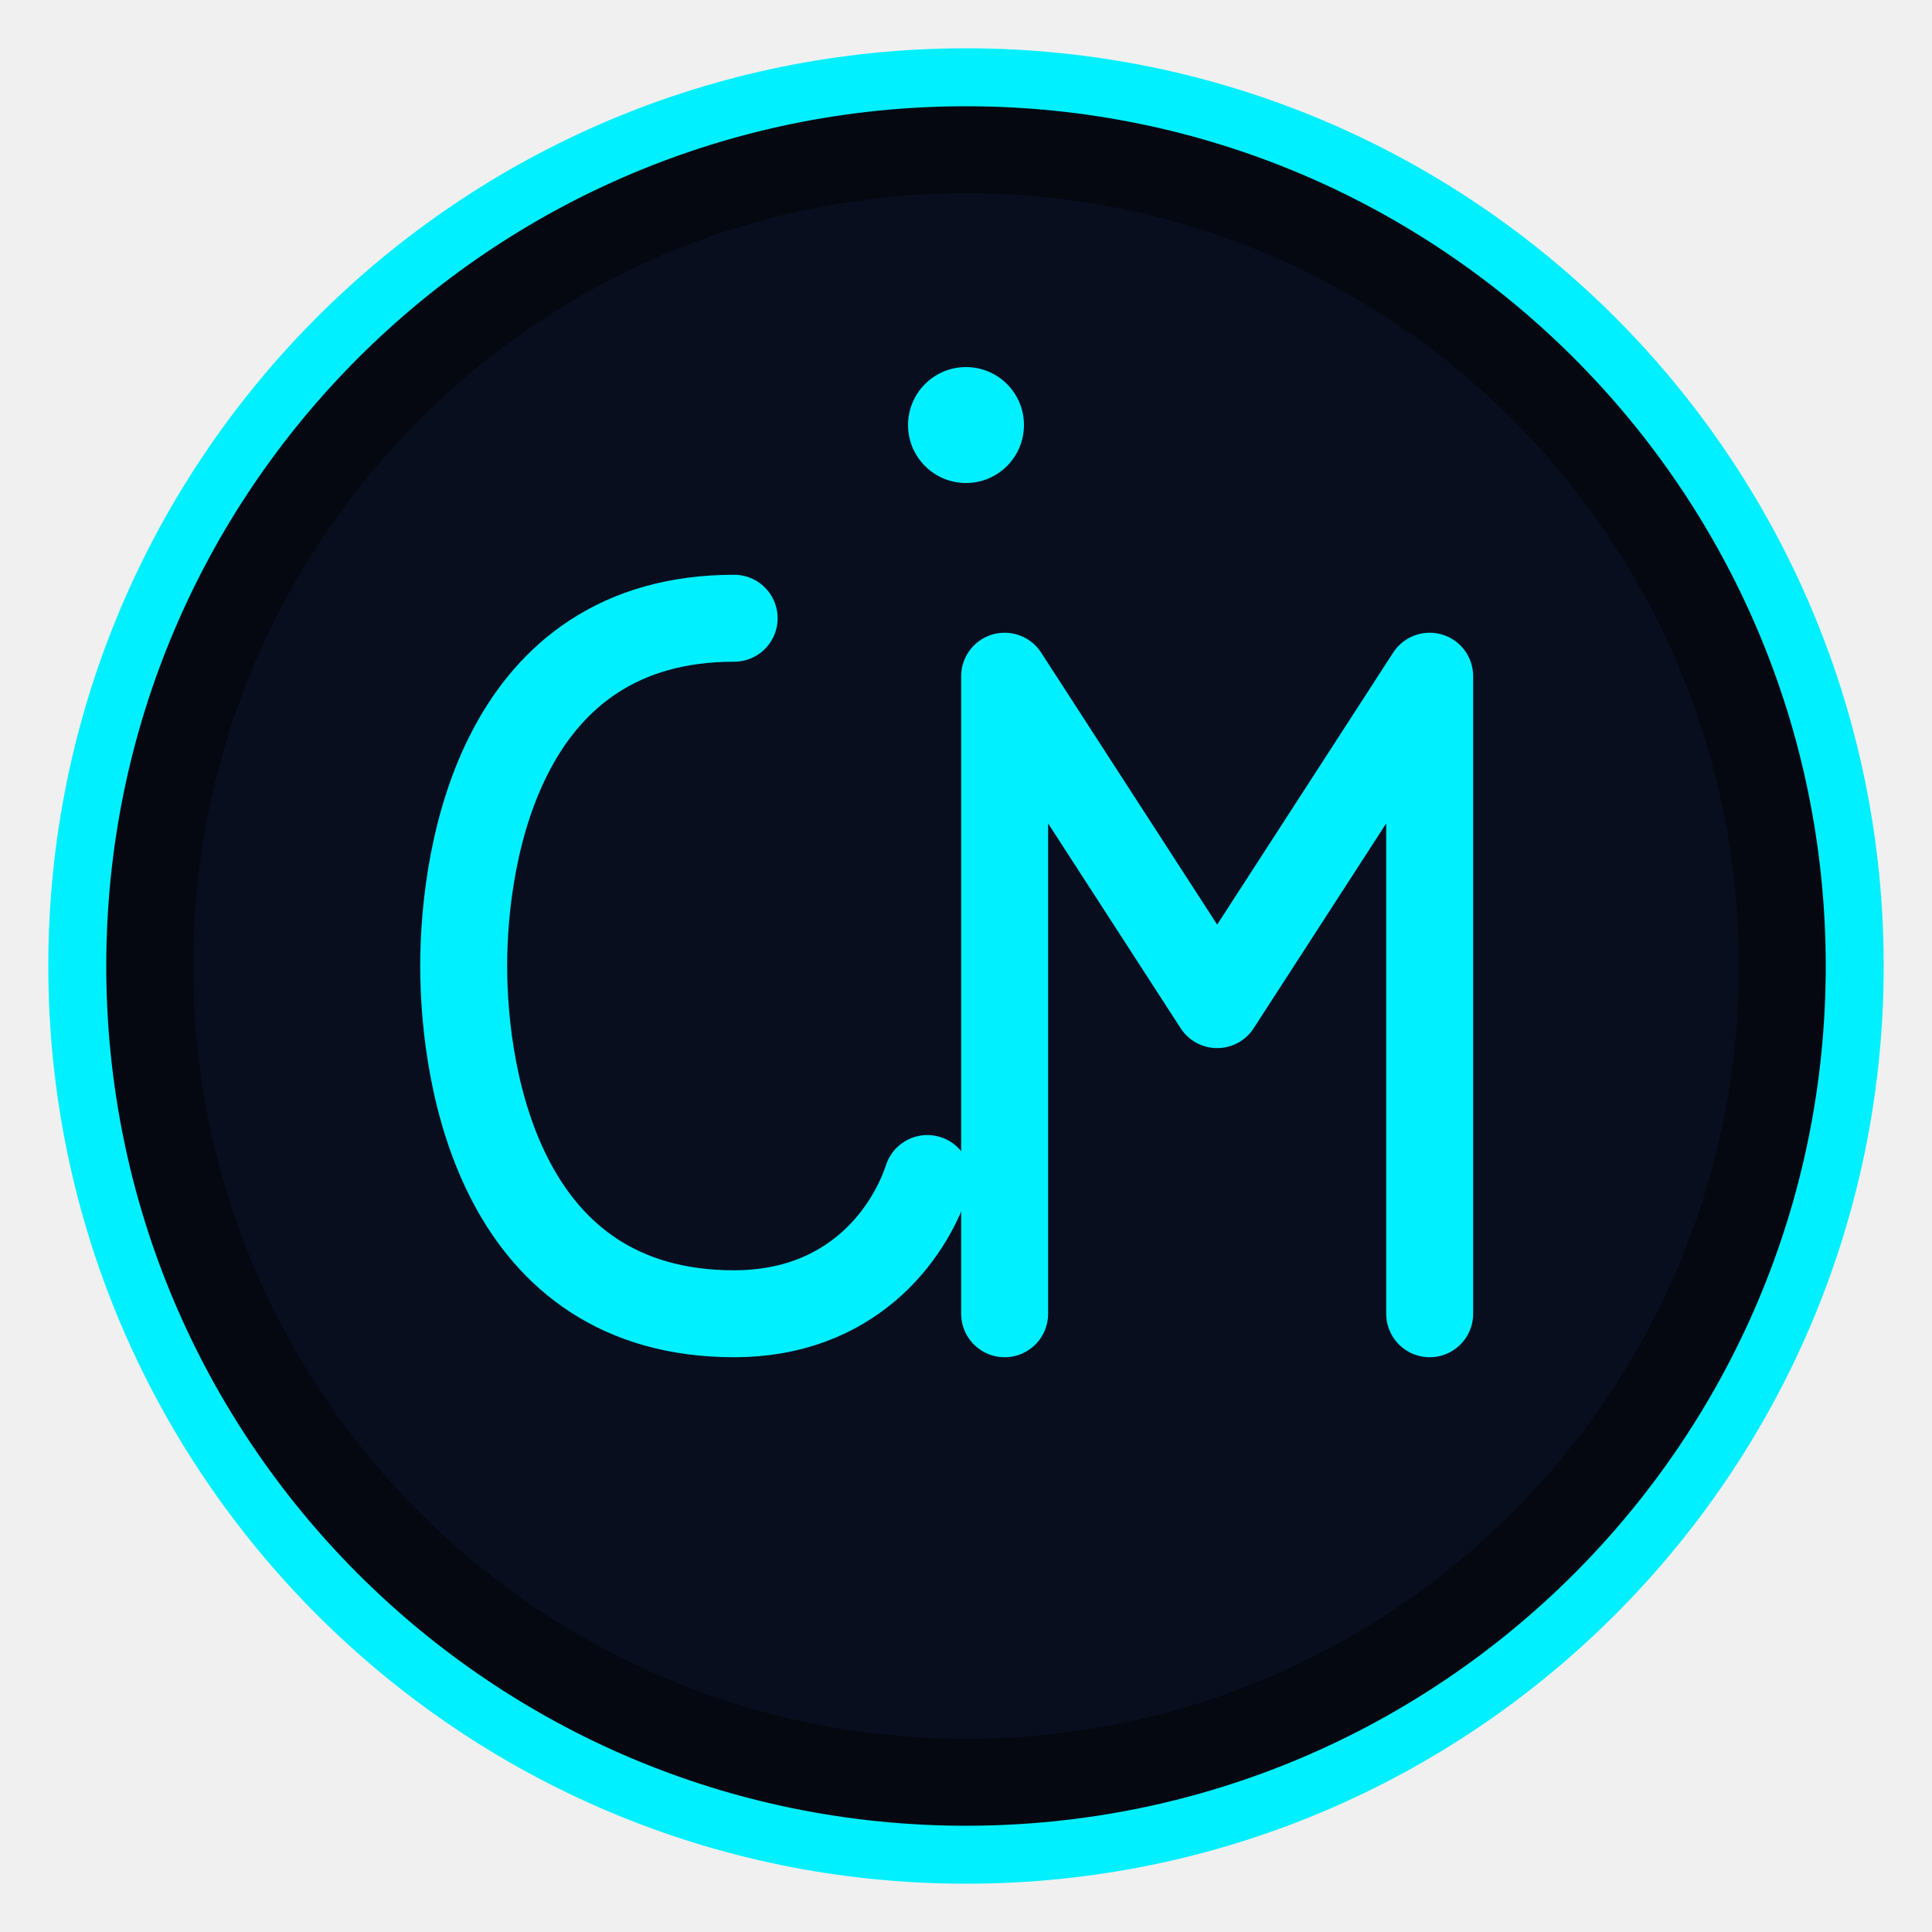
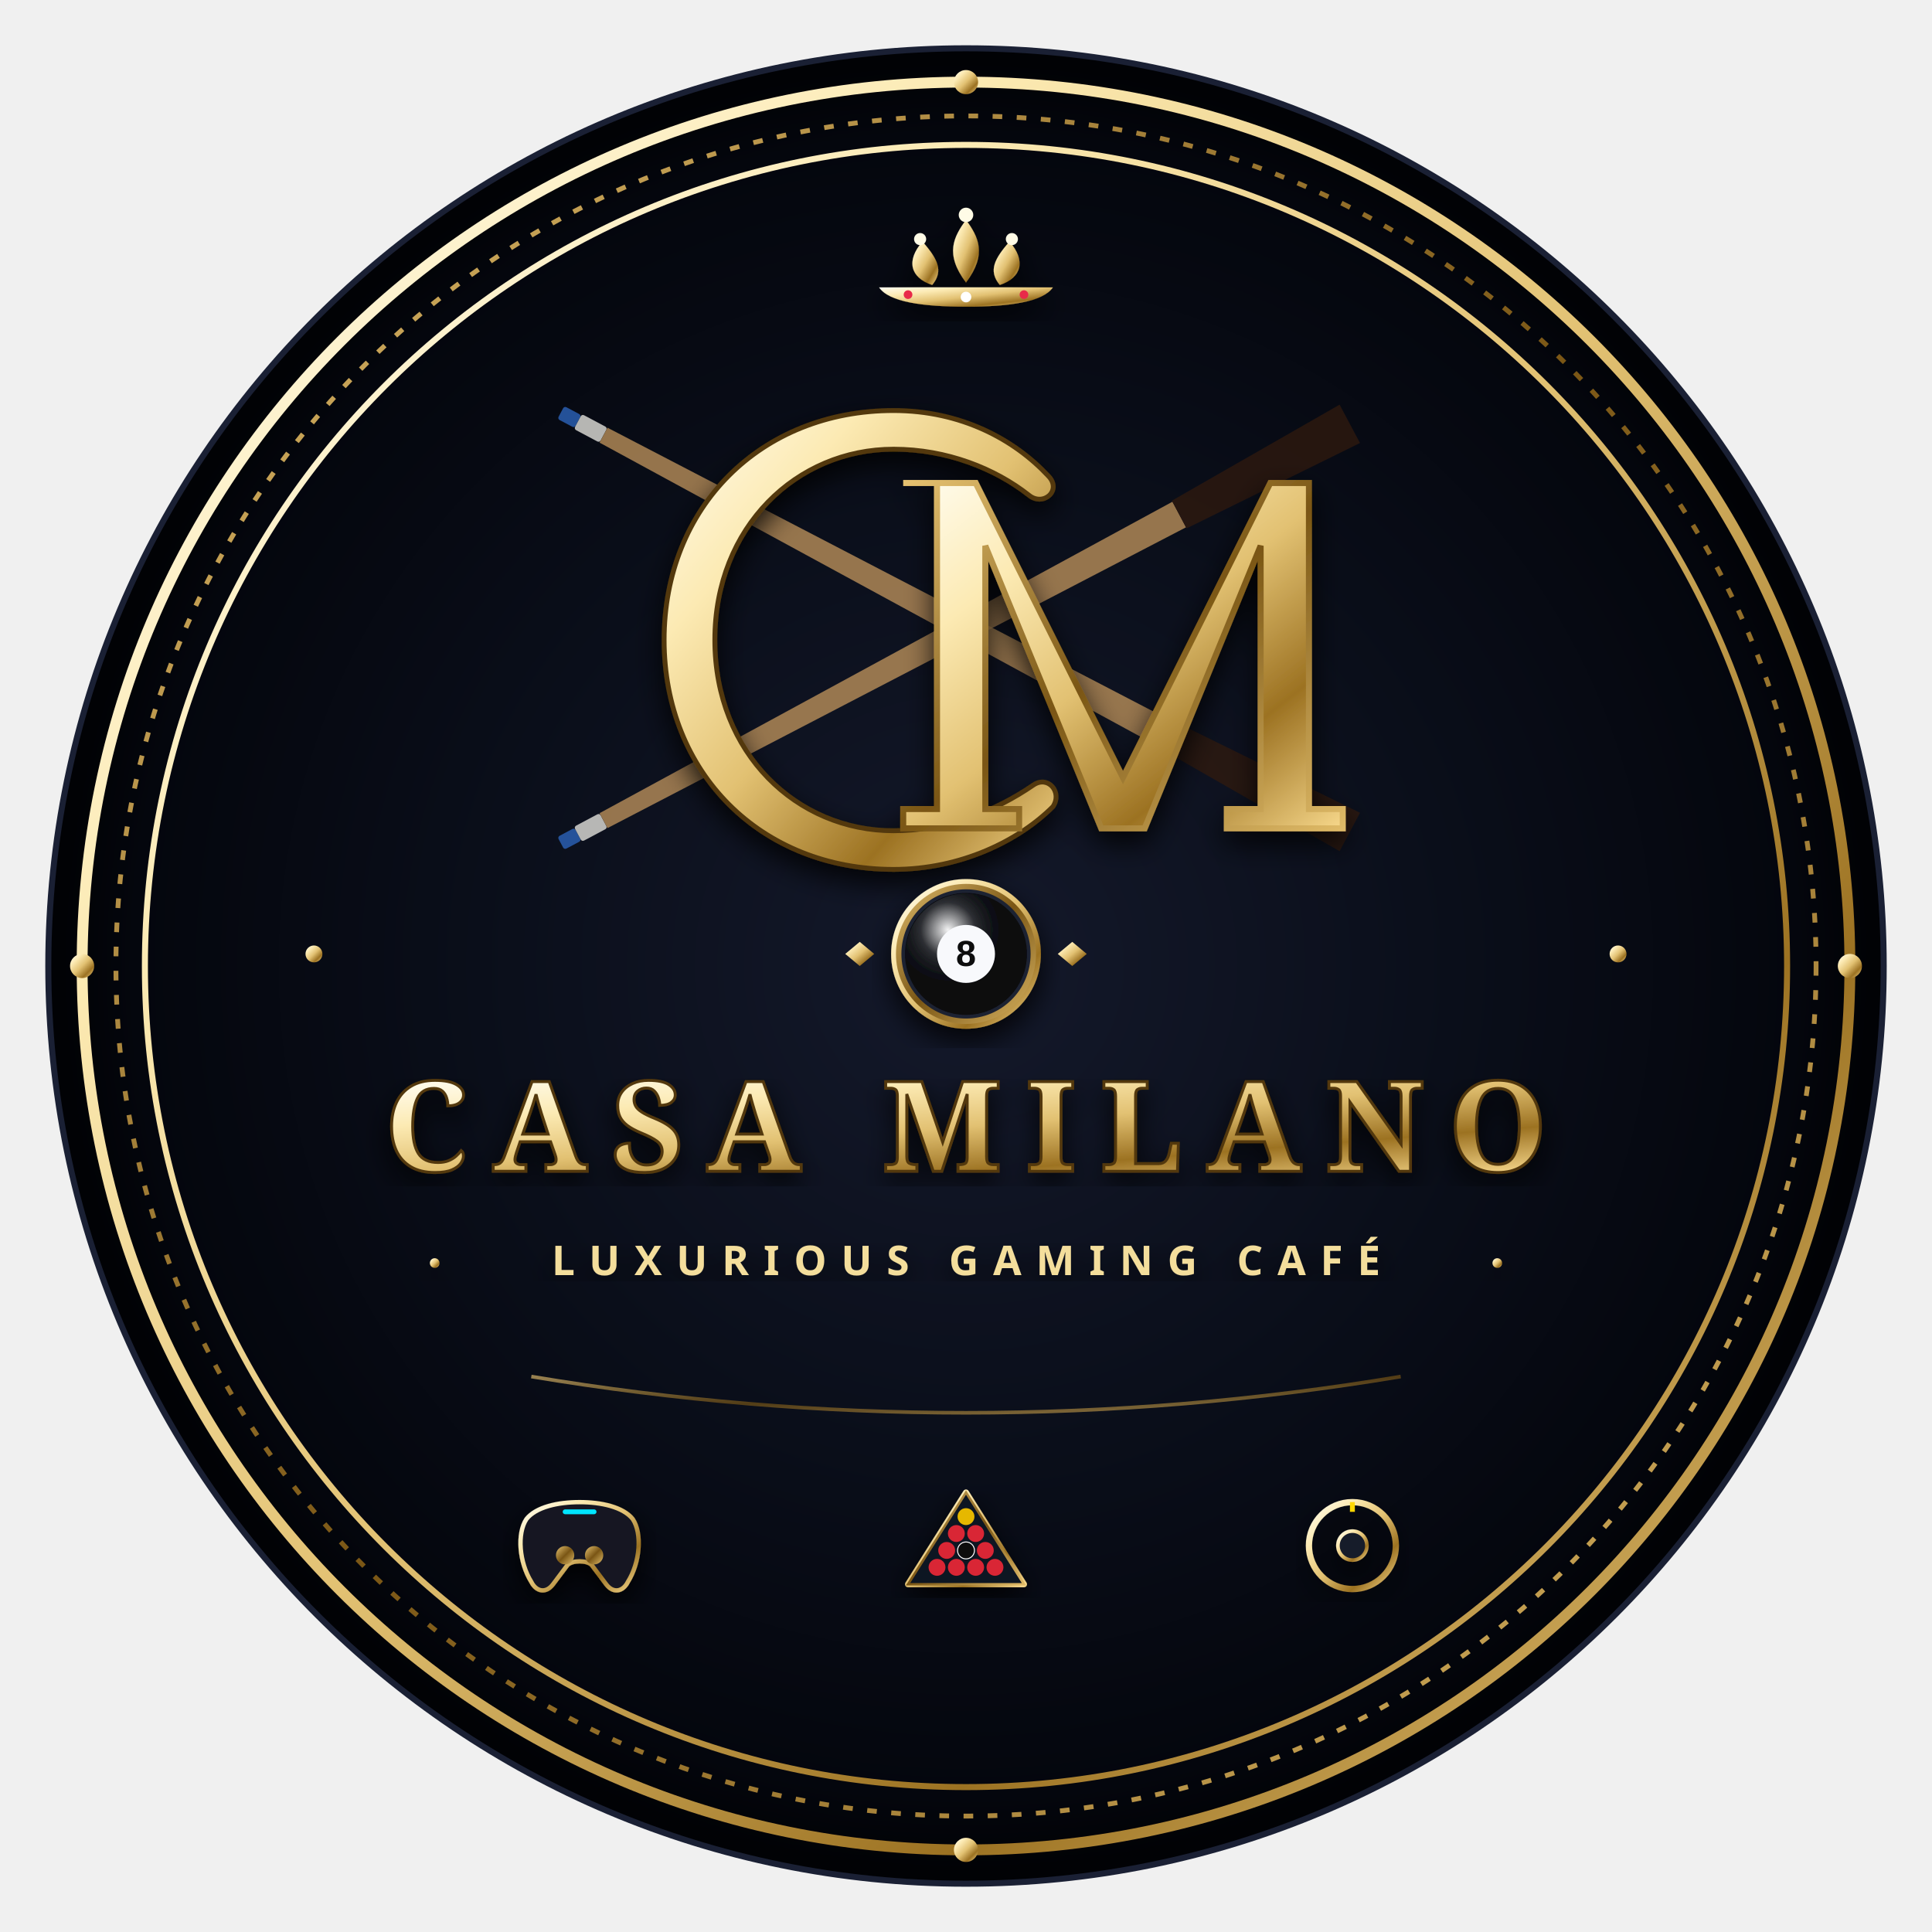
- <svg xmlns="http://www.w3.org/2000/svg" viewBox="0 0 100 100" fill="none">
-   <circle cx="50" cy="50" r="46" fill="#050811" stroke="#00F0FF" stroke-width="3" />
-   <circle cx="50" cy="50" r="40" fill="#090E1F" />
-   <path d="M 38 32 C 26 32 24 44 24 50 C 24 56 26 68 38 68 C 44 68 47 64 48 61" stroke="#00F0FF" stroke-width="4.5" stroke-linecap="round" fill="none" />
-   <path d="M 52 68 L 52 35 L 63 52 L 74 35 L 74 68" stroke="#00F0FF" stroke-width="4.5" stroke-linecap="round" stroke-linejoin="round" fill="none" />
-   <circle cx="50" cy="22" r="3" fill="#00F0FF" />
+ <svg xmlns="http://www.w3.org/2000/svg" viewBox="0 0 800 800" width="800" height="800" fill="none">
+   <defs>
+     <radialGradient id="crestBgGrad" cx="50%" cy="50%" r="50%">
+       <stop offset="0%" stop-color="#14192b" />
+       <stop offset="60%" stop-color="#090d18" />
+       <stop offset="92%" stop-color="#04060d" />
+       <stop offset="100%" stop-color="#010205" />
+     </radialGradient>
+     <linearGradient id="cGoldLuxe" x1="0%" y1="0%" x2="100%" y2="100%">
+       <stop offset="0%" stop-color="#FFFDF2" />
+       <stop offset="25%" stop-color="#FCEAB3" />
+       <stop offset="50%" stop-color="#E2C172" />
+       <stop offset="75%" stop-color="#9C7222" />
+       <stop offset="100%" stop-color="#F7D88B" />
+     </linearGradient>
+     <linearGradient id="cGoldDark" x1="0%" y1="0%" x2="100%" y2="100%">
+       <stop offset="0%" stop-color="#E5C170" />
+       <stop offset="50%" stop-color="#7A5615" />
+       <stop offset="100%" stop-color="#DFBA67" />
+     </linearGradient>
+     <radialGradient id="cBallShine" cx="35%" cy="30%" r="50%">
+       <stop offset="0%" stop-color="#ffffff" stop-opacity="0.95" />
+       <stop offset="45%" stop-color="#ffffff" stop-opacity="0.15" />
+       <stop offset="100%" stop-color="#020306" stop-opacity="0" />
+     </radialGradient>
+     <filter id="cDropShadow" x="-15%" y="-15%" width="130%" height="130%">
+       <feDropShadow dx="0" dy="5" stdDeviation="6" flood-color="#000000" flood-opacity="0.85" />
+     </filter>
+   </defs>
+   <circle cx="400" cy="400" r="380" fill="url(#crestBgGrad)" stroke="#1a2034" stroke-width="2.5" />
+   <circle cx="400" cy="400" r="366" fill="none" stroke="url(#cGoldLuxe)" stroke-width="4.5" />
+   <circle cx="400" cy="400" r="352" fill="none" stroke="url(#cGoldDark)" stroke-width="2" stroke-dasharray="4 6" />
+   <circle cx="400" cy="400" r="340" fill="none" stroke="url(#cGoldLuxe)" stroke-width="2.5" />
+   <circle cx="400" cy="34" r="5" fill="url(#cGoldLuxe)" />
+   <circle cx="400" cy="766" r="5" fill="url(#cGoldLuxe)" />
+   <circle cx="34" cy="400" r="5" fill="url(#cGoldLuxe)" />
+   <circle cx="766" cy="400" r="5" fill="url(#cGoldLuxe)" />
+   <g transform="translate(400, 260) rotate(28)" opacity="0.75">
+     <rect x="-190" y="-3" width="8" height="6" rx="1" fill="#2d68c4" />
+     <rect x="-182" y="-3.5" width="12" height="7" rx="1" fill="#f0efe8" />
+     <polygon points="-170,-3.5 100,-6 100,6 -170,3.5" fill="#c4975d" />
+     <polygon points="100,-6.5 180,-9 180,9 100,6.5" fill="#30190d" />
+   </g>
+   <g transform="translate(400, 260) rotate(-28)" opacity="0.75">
+     <rect x="-190" y="-3" width="8" height="6" rx="1" fill="#2d68c4" />
+     <rect x="-182" y="-3.5" width="12" height="7" rx="1" fill="#f0efe8" />
+     <polygon points="-170,-3.5 100,-6 100,6 -170,3.5" fill="#c4975d" />
+     <polygon points="100,-6.5 180,-9 180,9 100,6.5" fill="#30190d" />
+   </g>
+   <g transform="translate(400, 105)" filter="url(#cDropShadow)">
+     <path d="M-36 14 L36 14 C32 20 18 22 0 22 C-18 22 -32 20 -36 14 Z" fill="url(#cGoldLuxe)" />
+     <circle cx="-24" cy="17" r="1.8" fill="#e82b4a" />
+     <circle cx="0" cy="18" r="2.2" fill="#fff" />
+     <circle cx="24" cy="17" r="1.8" fill="#e82b4a" />
+     <path d="M0 -14 C5 -7 9 0 0 12 C-9 0 -5 -7 0 -14 Z" fill="url(#cGoldLuxe)" />
+     <circle cx="0" cy="-16" r="3" fill="#FFFBE6" />
+     <path d="M-18 -5 C-12 2 -9 7 -14 13 C-23 10 -25 3 -18 -5 Z" fill="url(#cGoldLuxe)" />
+     <circle cx="-19" cy="-6" r="2.5" fill="#FFFBE6" />
+     <path d="M18 -5 C12 2 9 7 14 13 C23 10 25 3 18 -5 Z" fill="url(#cGoldLuxe)" />
+     <circle cx="19" cy="-6" r="2.5" fill="#FFFBE6" />
+   </g>
+   <g filter="url(#cDropShadow)">
+     <path d="M370 170 C315 170 275 210 275 265 C275 320 315 360 370 360 C398 360 422 348 436 334 C440 328 434 321 428 325 C412 336 392 344 370 344 C330 344 296 312 296 265 C296 218 330 186 370 186 C392 186 412 194 426 205 C432 210 440 203 434 197 C420 182 398 170 370 170 Z" fill="url(#cGoldLuxe)" stroke="#52390f" stroke-width="2" />
+     <path d="M374 200 L388 200 L388 335 L374 335 L374 343 L422 343 L422 335 L408 335 L408 226 L456 343 L474 343 L522 226 L522 335 L508 335 L508 343 L556 343 L556 335 L542 335 L542 200 L526 200 L465 322 L404 200 Z" fill="url(#cGoldLuxe)" stroke="url(#cGoldDark)" stroke-width="2.5" />
+   </g>
+   <g transform="translate(400, 395)" filter="url(#cDropShadow)">
+     <circle cx="0" cy="0" r="30" fill="url(#cGoldDark)" stroke="url(#cGoldLuxe)" stroke-width="2" />
+     <circle cx="0" cy="0" r="26" fill="#080a0f" stroke="#1f2230" stroke-width="1.5" />
+     <circle cx="0" cy="0" r="25" fill="#080a0f" />
+     <circle cx="0" cy="0" r="25" fill="url(#cBallShine)" />
+     <circle cx="0" cy="0" r="12" fill="#f8f9fc" />
+     <text x="0" y="5" text-anchor="middle" font-family="'Plus Jakarta Sans', Arial, sans-serif" font-weight="900" font-size="15" fill="#080a0f">8</text>
+   </g>
+   <line x1="130" y1="395" x2="350" y2="395" stroke="url(#cGoldLuxe)" stroke-width="2" />
+   <circle cx="130" cy="395" r="3.5" fill="url(#cGoldLuxe)" />
+   <polygon points="350,395 356,390 362,395 356,400" fill="url(#cGoldLuxe)" />
+   <line x1="450" y1="395" x2="670" y2="395" stroke="url(#cGoldLuxe)" stroke-width="2" />
+   <circle cx="670" cy="395" r="3.5" fill="url(#cGoldLuxe)" />
+   <polygon points="450,395 444,390 438,395 444,400" fill="url(#cGoldLuxe)" />
+   <g filter="url(#cDropShadow)">
+     <text x="400" y="485" text-anchor="middle" font-family="'Outfit', Georgia, serif" font-weight="900" font-size="52" letter-spacing="10" fill="url(#cGoldLuxe)">
+       CASA MILANO
+     </text>
+     <text x="400" y="485" text-anchor="middle" font-family="'Outfit', Georgia, serif" font-weight="900" font-size="52" letter-spacing="10" fill="none" stroke="#52390f" stroke-width="1.2">
+       CASA MILANO
+     </text>
+   </g>
+   <g transform="translate(400, 528)" filter="url(#cDropShadow)">
+     <line x1="-220" y1="-5" x2="-140" y2="-5" stroke="url(#cGoldLuxe)" stroke-width="1.5" />
+     <circle cx="-220" cy="-5" r="2" fill="url(#cGoldLuxe)" />
+     <text x="0" y="0" text-anchor="middle" font-family="'Plus Jakarta Sans', sans-serif" font-weight="700" font-size="17" letter-spacing="6" fill="#F4DE9C">
+       LUXURIOUS GAMING CAFÉ
+     </text>
+     <line x1="140" y1="-5" x2="220" y2="-5" stroke="url(#cGoldLuxe)" stroke-width="1.5" />
+     <circle cx="220" cy="-5" r="2" fill="url(#cGoldLuxe)" />
+   </g>
+   <path d="M220 570 Q400 600 580 570" fill="none" stroke="url(#cGoldDark)" stroke-width="1.5" opacity="0.65" />
+   <g transform="translate(240, 640)" filter="url(#cDropShadow)">
+     <path d="M-22 -11 C-18 -16 -9 -18 0 -18 C9 -18 18 -16 22 -11 C26 -5 25 7 20 15 C18 19 14 20 11 16 L5 8 C3 6 -3 6 -5 8 L-11 16 C-14 20 -18 19 -20 15 C-25 7 -26 -5 -22 -11 Z" fill="#141824" stroke="url(#cGoldLuxe)" stroke-width="1.8" />
+     <rect x="-7" y="-15" width="14" height="2" rx="1" fill="#00e5ff" />
+     <circle cx="-6" cy="4" r="3.8" fill="url(#cGoldDark)" />
+     <circle cx="6" cy="4" r="3.8" fill="url(#cGoldDark)" />
+   </g>
+   <g transform="translate(400, 640)" filter="url(#cDropShadow)">
+     <polygon points="0,-22 24,16 -24,16" fill="none" stroke="url(#cGoldLuxe)" stroke-width="2.5" stroke-linejoin="round" />
+     <polygon points="0,-22 24,16 -24,16" fill="#101420" stroke="url(#cGoldDark)" stroke-width="1" />
+     <circle cx="0" cy="-12" r="3.5" fill="#e6b800" />
+     <circle cx="-4" cy="-5" r="3.5" fill="#d92534" />
+     <circle cx="4" cy="-5" r="3.5" fill="#d92534" />
+     <circle cx="-8" cy="2" r="3.5" fill="#d92534" />
+     <circle cx="0" cy="2" r="3.5" fill="#0a0a0c" stroke="#fff" stroke-width="0.4" />
+     <circle cx="8" cy="2" r="3.5" fill="#d92534" />
+     <circle cx="-12" cy="9" r="3.5" fill="#d92534" />
+     <circle cx="-4" cy="9" r="3.5" fill="#d92534" />
+     <circle cx="4" cy="9" r="3.5" fill="#d92534" />
+     <circle cx="12" cy="9" r="3.5" fill="#d92534" />
+   </g>
+   <g transform="translate(560, 640)" filter="url(#cDropShadow)">
+     <circle cx="0" cy="0" r="18" fill="none" stroke="url(#cGoldLuxe)" stroke-width="2.6" />
+     <circle cx="0" cy="0" r="6" fill="#161b2a" stroke="url(#cGoldLuxe)" stroke-width="1.5" />
+     <rect x="-1" y="-18" width="2" height="4" fill="#ffd700" />
+     <line x1="-16" y1="0" x2="-6" y2="0" stroke="url(#cGoldLuxe)" stroke-width="2" />
+     <line x1="6" y1="0" x2="16" y2="0" stroke="url(#cGoldLuxe)" stroke-width="2" />
+     <line x1="0" y1="6" x2="0" y2="14" stroke="url(#cGoldLuxe)" stroke-width="2" />
+   </g>
</svg>
